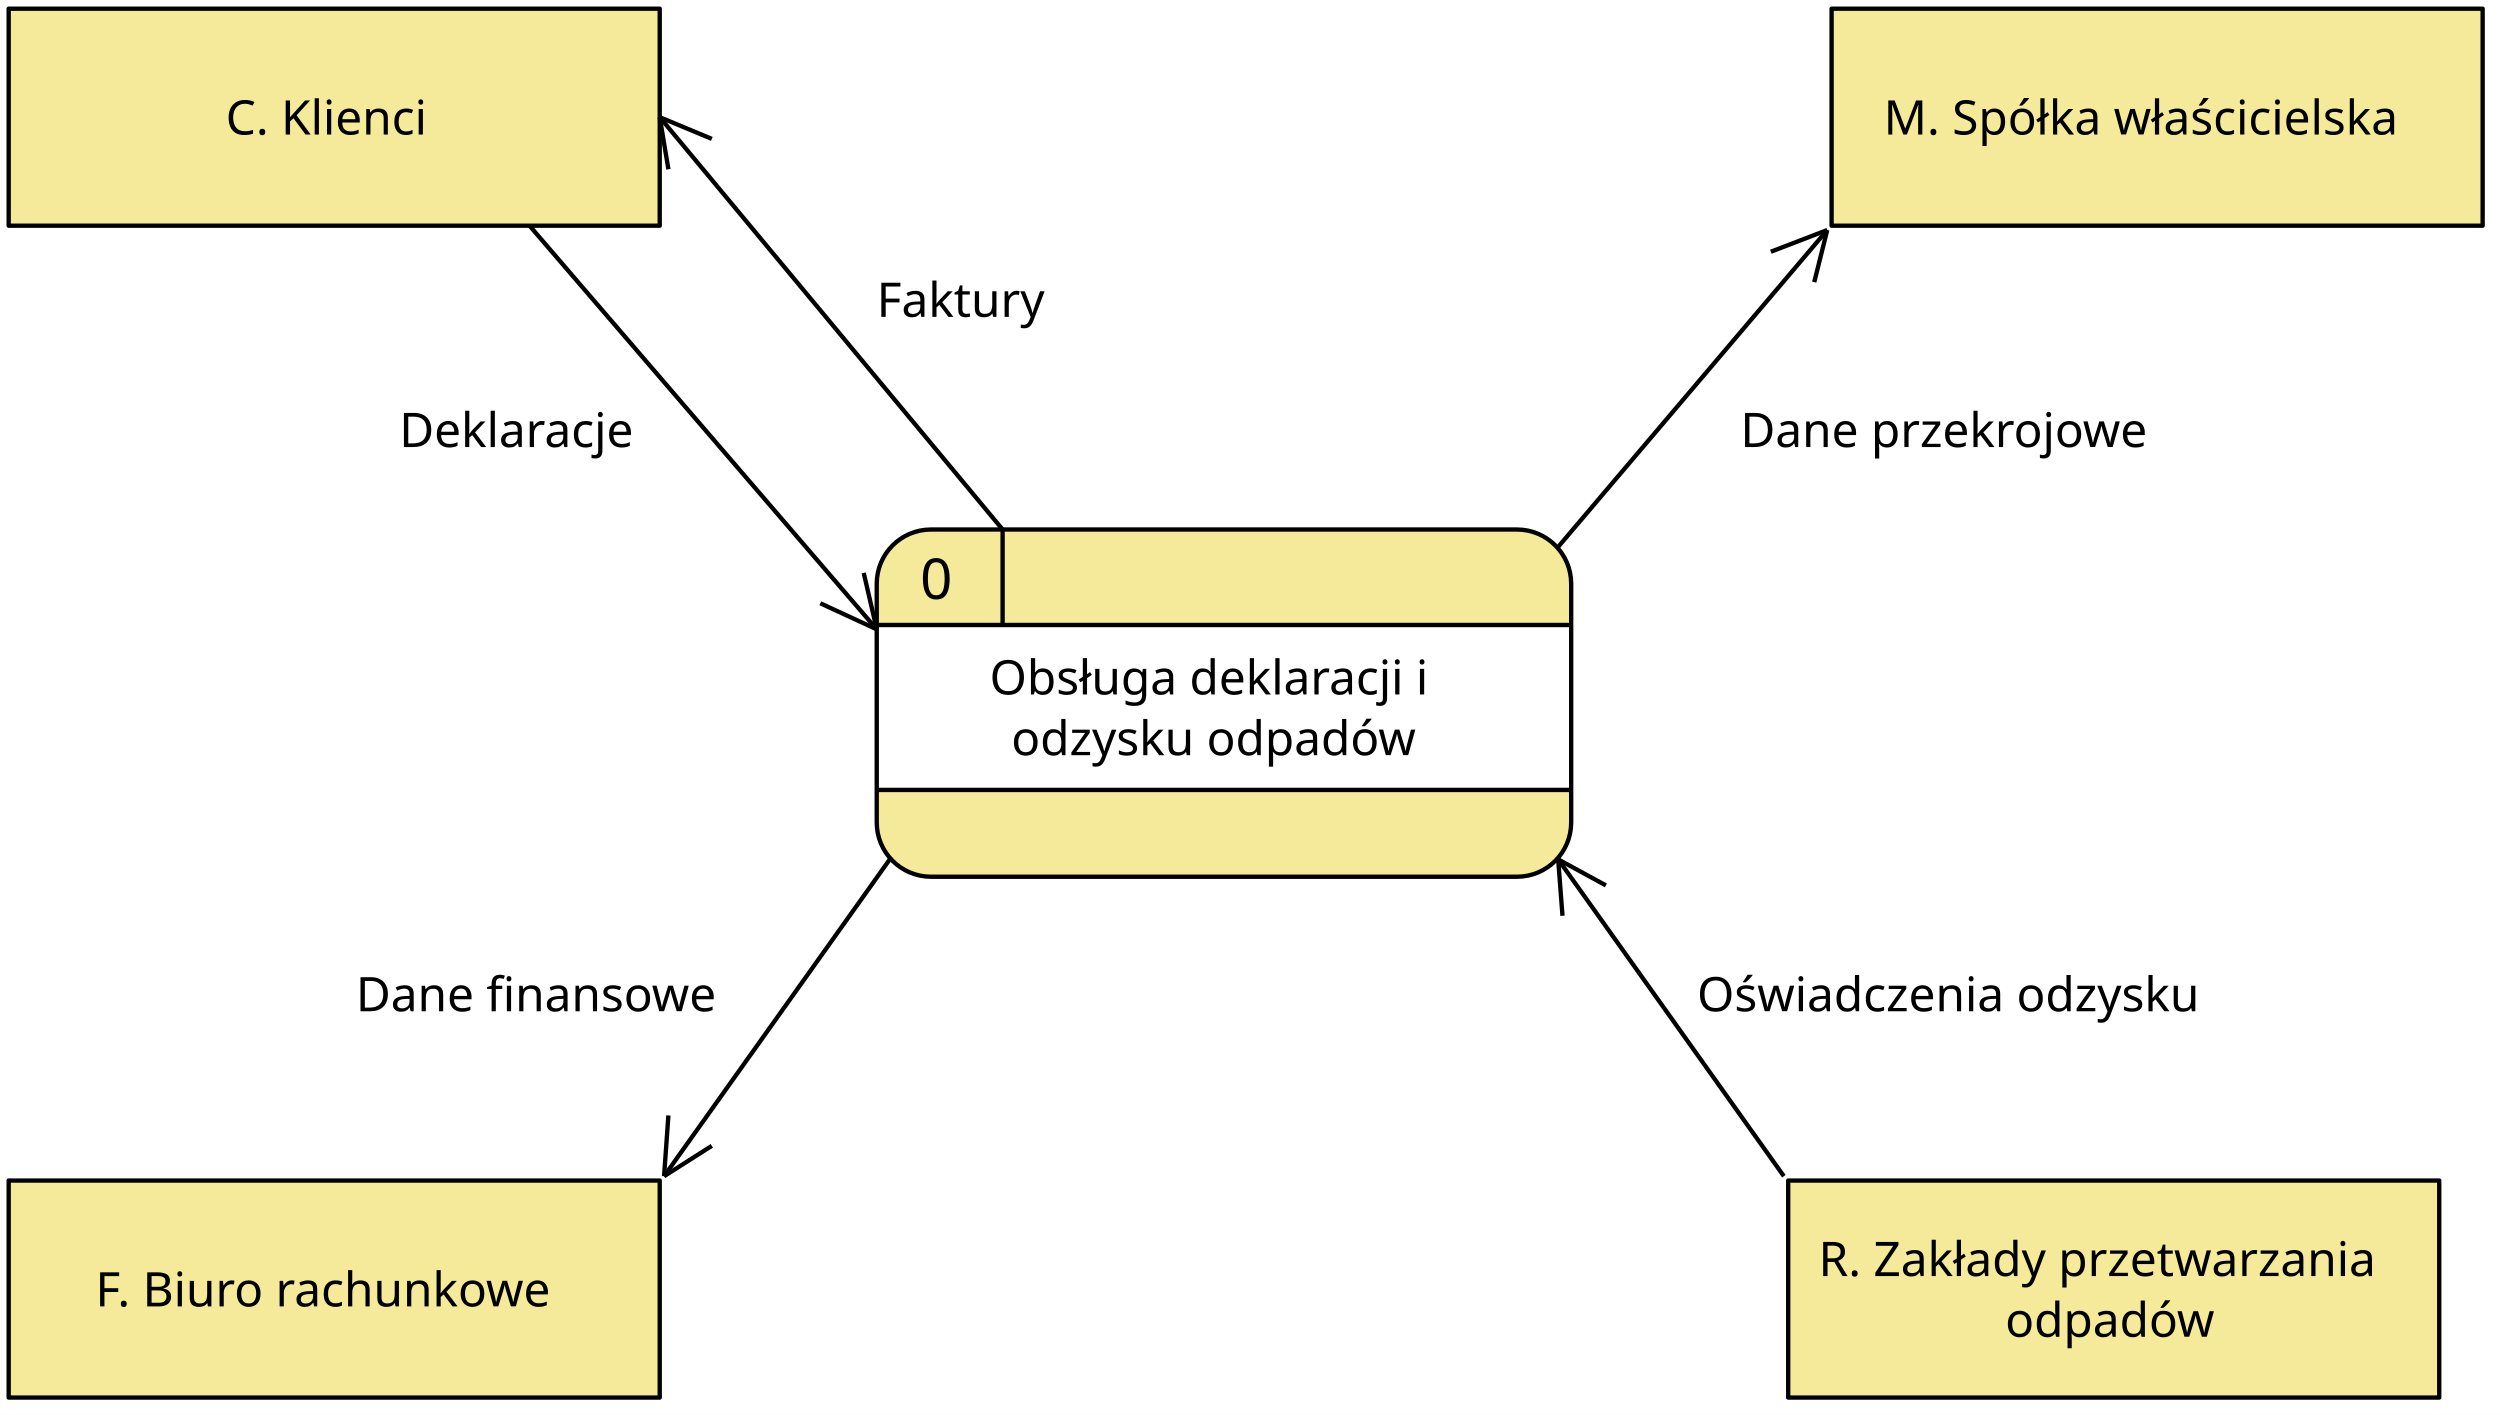
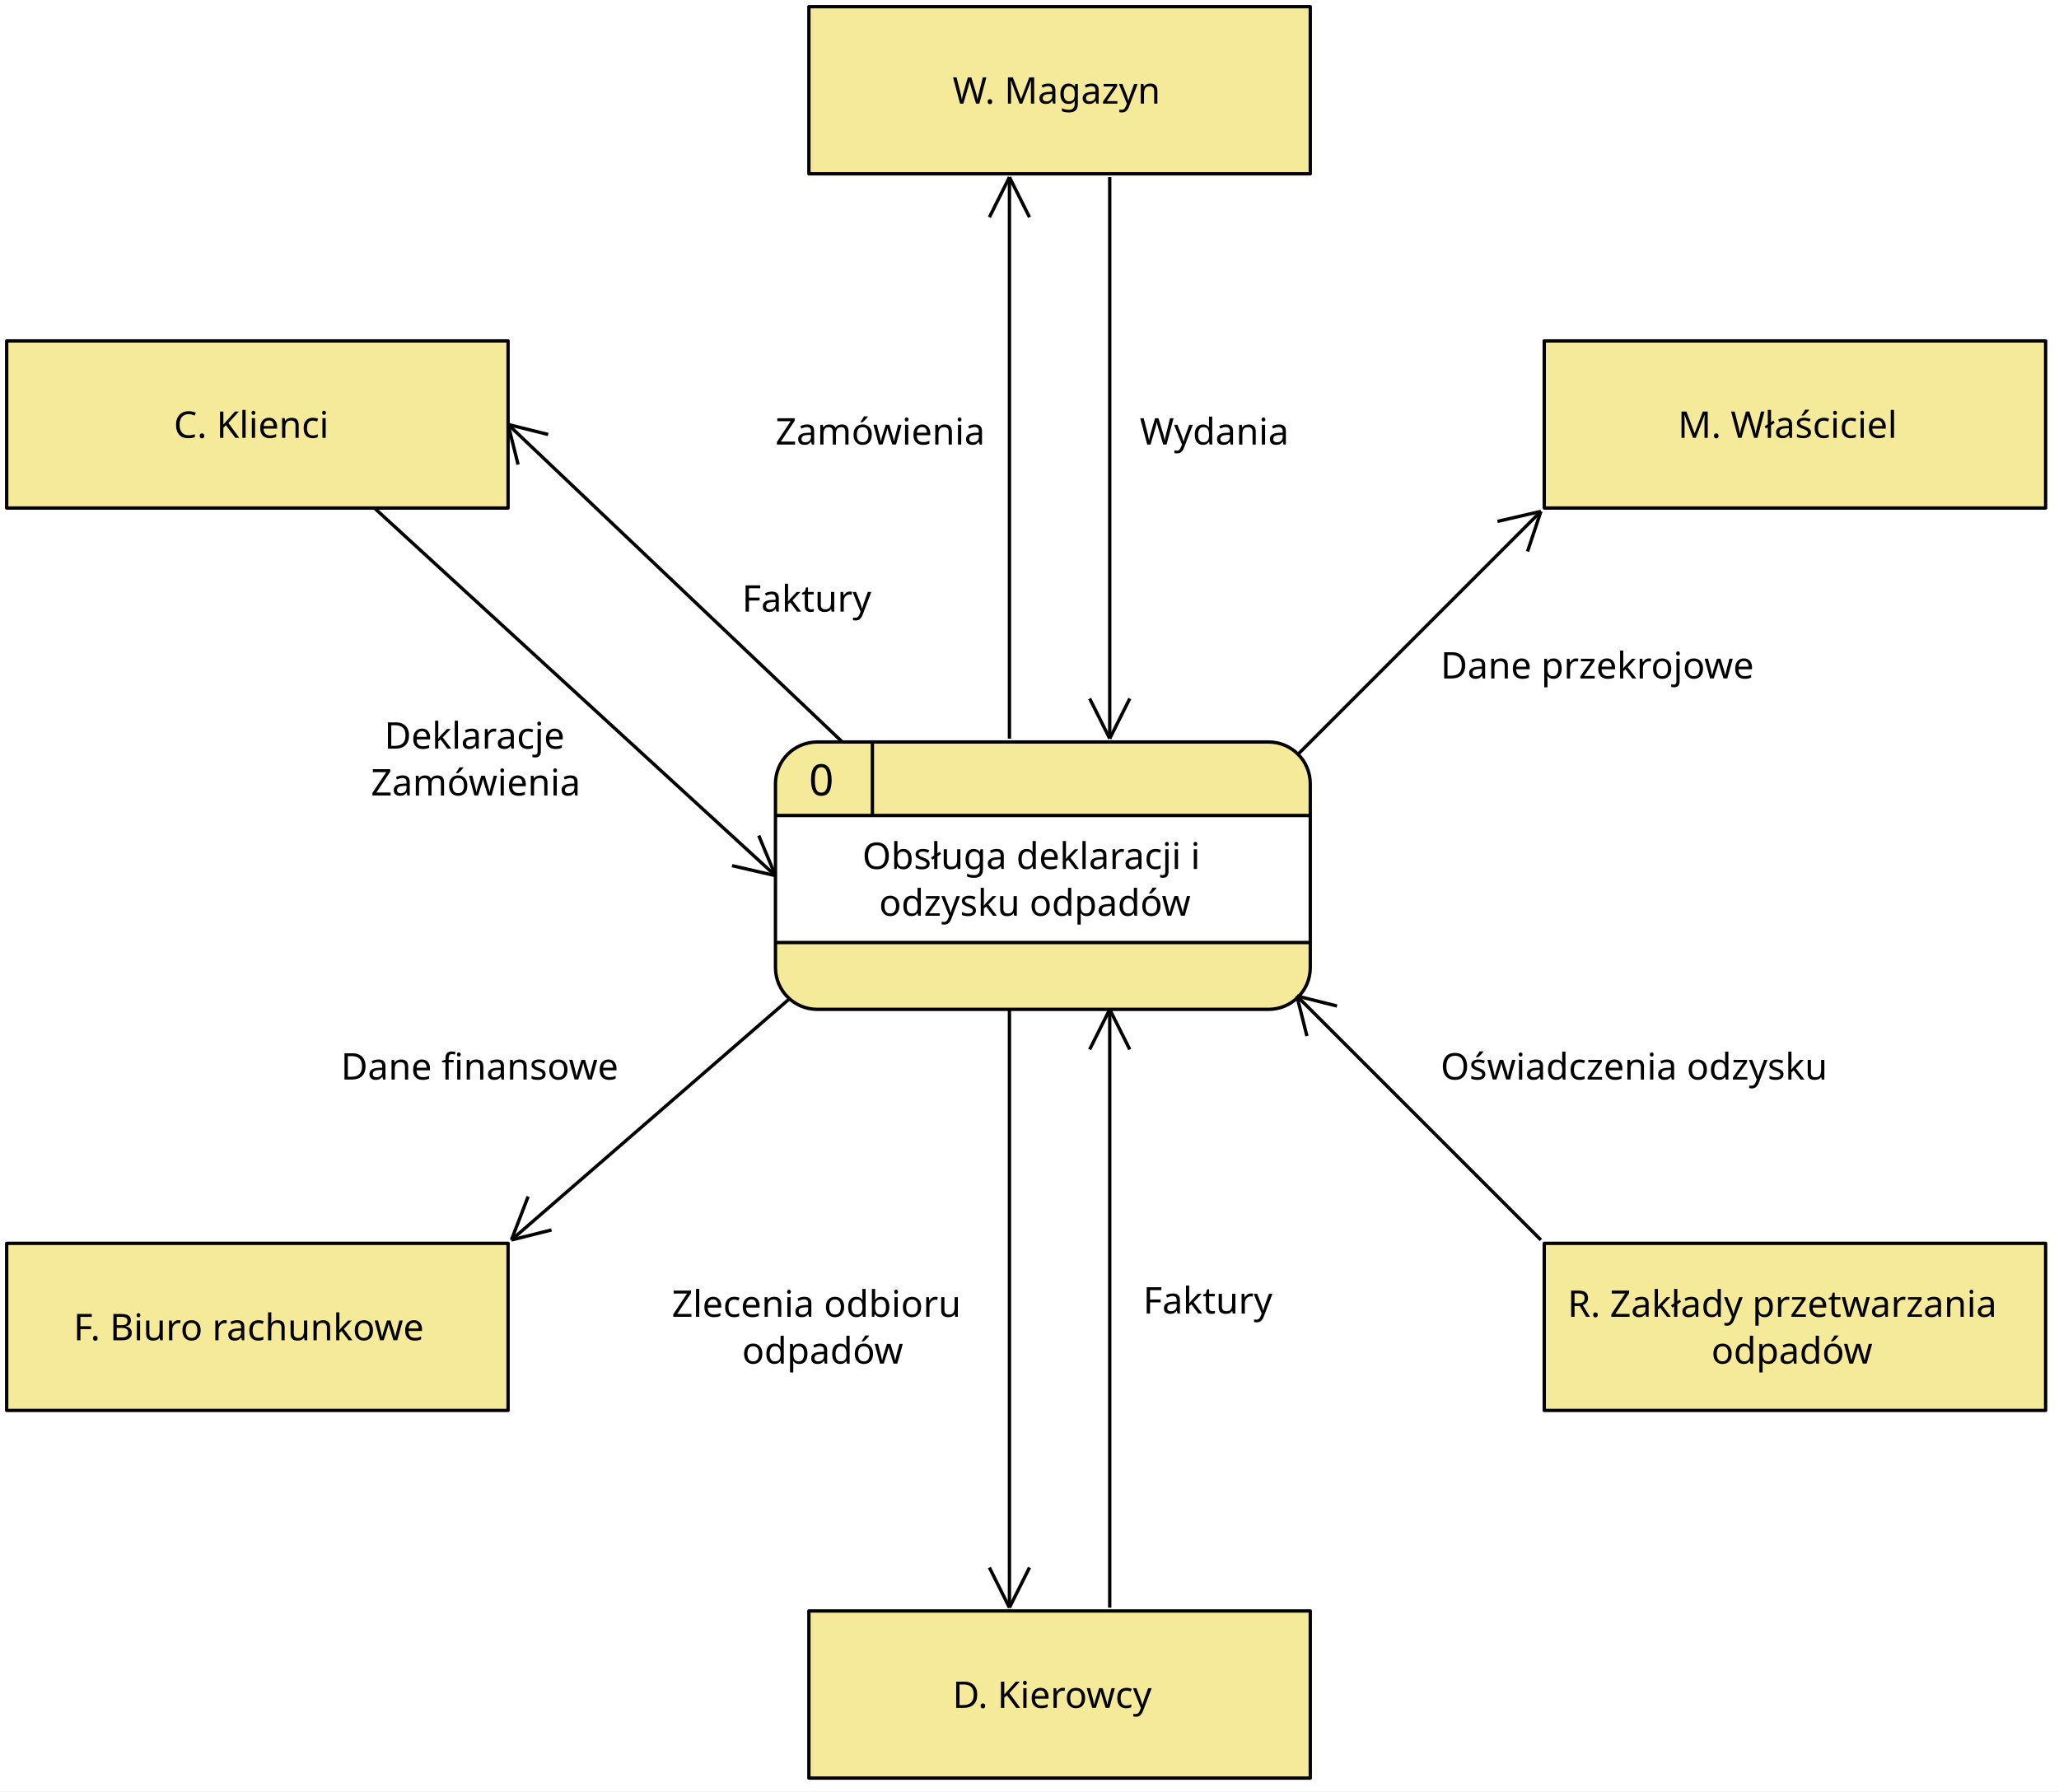
- <svg xmlns="http://www.w3.org/2000/svg" fill-opacity="0" color-rendering="auto" color-interpolation="auto" text-rendering="auto" stroke="rgb(0,0,0)" stroke-linecap="square" width="576" stroke-miterlimit="10" shape-rendering="auto" stroke-opacity="0" fill="rgb(0,0,0)" stroke-dasharray="none" font-weight="normal" stroke-width="1" height="326" font-family="'Dialog'" font-style="normal" stroke-linejoin="miter" font-size="12" stroke-dashoffset="0" image-rendering="auto" id="svg2" version="1.1">
+ <svg xmlns="http://www.w3.org/2000/svg" fill-opacity="0" color-rendering="auto" color-interpolation="auto" text-rendering="auto" stroke="rgb(0,0,0)" stroke-linecap="square" width="616" stroke-miterlimit="10" shape-rendering="auto" stroke-opacity="0" fill="rgb(0,0,0)" stroke-dasharray="none" font-weight="normal" stroke-width="1" height="536" font-family="'Dialog'" font-style="normal" stroke-linejoin="miter" font-size="12" stroke-dashoffset="0" image-rendering="auto" id="svg2" version="1.1">
  <defs id="genericDefs">
    <defs id="defs1">
      <clipPath id="clipPath1" clipPathUnits="userSpaceOnUse">
        <path id="path9" d="M-7 -7 L171 -7 L171 91 L-7 91 L-7 -7 Z" />
      </clipPath>
      <clipPath id="clipPath2" clipPathUnits="userSpaceOnUse">
        <path id="path12" d="M0 0 L160 0 L160 38 L0 38 L0 0 Z" />
      </clipPath>
      <clipPath id="clipPath3" clipPathUnits="userSpaceOnUse">
        <path id="path15" d="M0 0 L131 0 L131 22 L0 22 L0 0 Z" />
      </clipPath>
      <clipPath id="clipPath4" clipPathUnits="userSpaceOnUse">
        <path id="path18" d="M0 0 L29 0 L29 22 L0 22 L0 0 Z" />
      </clipPath>
      <clipPath id="clipPath5" clipPathUnits="userSpaceOnUse">
        <path id="path21" d="M-7 -7 L161 -7 L161 61 L-7 61 L-7 -7 Z" />
      </clipPath>
      <clipPath id="clipPath6" clipPathUnits="userSpaceOnUse">
        <path id="path24" d="M0 0 L150 0 L150 50 L0 50 L0 0 Z" />
      </clipPath>
      <clipPath id="clipPath7" clipPathUnits="userSpaceOnUse">
-         <path id="path27" d="M0 0 L156 0 L156 177 L0 177 L0 0 Z" />
+         <path id="path27" d="M0 0 L104 0 L104 272 L0 272 L0 0 Z" />
      </clipPath>
      <clipPath id="clipPath8" clipPathUnits="userSpaceOnUse">
-         <path id="path30" d="M0 0 L166 0 L166 177 L0 177 L0 0 Z" />
+         <path id="path30" d="M0 0 L104 0 L104 283 L0 283 L0 0 Z" />
      </clipPath>
      <clipPath id="clipPath9" clipPathUnits="userSpaceOnUse">
-         <path id="path33" d="M0 0 L184 0 L184 197 L0 197 L0 0 Z" />
+         <path id="path33" d="M0 0 L224 0 L224 214 L0 214 L0 0 Z" />
      </clipPath>
      <clipPath id="clipPath10" clipPathUnits="userSpaceOnUse">
-         <path id="path36" d="M0 0 L183 0 L183 199 L0 199 L0 0 Z" />
+         <path id="path36" d="M0 0 L177 0 L177 177 L0 177 L0 0 Z" />
      </clipPath>
      <clipPath id="clipPath11" clipPathUnits="userSpaceOnUse">
-         <path id="path39" d="M-60 -14 L120 -14 L120 28 L-60 28 L-60 -14 Z" />
+         <path id="path39" d="M0 0 L187 0 L187 176 L0 176 L0 0 Z" />
      </clipPath>
      <clipPath id="clipPath12" clipPathUnits="userSpaceOnUse">
-         <path id="path42" d="M-76 -14 L152 -14 L152 28 L-76 28 L-76 -14 Z" />
+         <path id="path42" d="M0 0 L204 0 L204 199 L0 199 L0 0 Z" />
      </clipPath>
      <clipPath id="clipPath13" clipPathUnits="userSpaceOnUse">
-         <path id="path45" d="M-105 -14 L210 -14 L210 28 L-105 28 L-105 -14 Z" />
+         <path id="path45" d="M-60 -14 L120 -14 L120 28 L-60 28 L-60 -14 Z" />
      </clipPath>
      <clipPath id="clipPath14" clipPathUnits="userSpaceOnUse">
-         <path id="path48" d="M-118 -14 L236 -14 L236 28 L-118 28 L-118 -14 Z" />
+         <path id="path48" d="M-105 -14 L210 -14 L210 28 L-105 28 L-105 -14 Z" />
      </clipPath>
      <clipPath id="clipPath15" clipPathUnits="userSpaceOnUse">
-         <path id="path51" d="M-142 -14 L284 -14 L284 28 L-142 28 L-142 -14 Z" />
+         <path id="path51" d="M-118 -14 L236 -14 L236 28 L-118 28 L-118 -14 Z" />
+       </clipPath>
+       <clipPath id="clipPath16" clipPathUnits="userSpaceOnUse">
+         <path id="path54" d="M-142 -14 L284 -14 L284 28 L-142 28 L-142 -14 Z" />
+       </clipPath>
+       <clipPath id="clipPath17" clipPathUnits="userSpaceOnUse">
+         <path id="path57" d="M-123 -50 L246 -50 L246 100 L-123 100 L-123 -50 Z" />
+       </clipPath>
+       <clipPath id="clipPath18" clipPathUnits="userSpaceOnUse">
+         <path id="path60" d="M-65 -14 L130 -14 L130 28 L-65 28 L-65 -14 Z" />
+       </clipPath>
+       <clipPath id="clipPath19" clipPathUnits="userSpaceOnUse">
+         <path id="path63" d="M-110 -50 L220 -50 L220 100 L-110 100 L-110 -50 Z" />
+       </clipPath>
+       <clipPath id="clipPath20" clipPathUnits="userSpaceOnUse">
+         <path id="path66" d="M-84 -14 L168 -14 L168 28 L-84 28 L-84 -14 Z" />
      </clipPath>
    </defs>
  </defs>
-   <g style="fill:#ffffff;fill-opacity:1;stroke:#ffffff;stroke-opacity:1;text-rendering:geometricPrecision" id="g53">
-     <rect style="stroke:none" id="rect55" y="0" height="326" width="576" x="0" />
-   </g>
-   <g style="font-size:11px;font-family:sans-serif;fill:#f4ea9a;fill-opacity:1;stroke:#f4ea9a;stroke-opacity:1;text-rendering:geometricPrecision" id="g57" transform="translate(202,122)" font-size="11">
-     <rect style="stroke:none" id="rect59" height="80" ry="12.5" rx="12.5" width="160" clip-path="url(#clipPath1)" y="0" x="0" />
-     <rect style="fill:#ffffff;stroke:none" id="rect61" height="38" width="160" clip-path="url(#clipPath1)" y="22" x="0" />
-   </g>
-   <g style="font-size:11px;font-family:sans-serif;fill:#000000;fill-opacity:1;stroke:#000000;stroke-linecap:butt;stroke-linejoin:round;stroke-miterlimit:0;stroke-opacity:1;text-rendering:geometricPrecision" id="g63" stroke-miterlimit="0" transform="translate(202,122)" font-size="11">
-     <rect style="fill:none" id="rect65" height="80" ry="12.5" rx="12.5" width="160" clip-path="url(#clipPath1)" y="0" x="0" />
-     <line style="fill:none" id="line67" y1="0" x2="29" clip-path="url(#clipPath1)" x1="29" y2="22" />
-     <line style="fill:none" id="line69" y1="22" x2="160" clip-path="url(#clipPath1)" x1="0" y2="22" />
-     <line style="fill:none" id="line71" y1="60" x2="160" clip-path="url(#clipPath1)" x1="0" y2="60" />
-   </g>
-   <g style="font-size:11px;font-family:sans-serif;fill:#000000;fill-opacity:1;stroke:#000000;stroke-opacity:1;text-rendering:geometricPrecision" id="g73" transform="translate(202,144)" font-size="11">
-     <text style="stroke:none" id="text75" clip-path="url(#clipPath2)" y="16" xml:space="preserve" x="26">Obsługa deklaracji i</text>
-     <text style="stroke:none" id="text77" clip-path="url(#clipPath2)" y="30" xml:space="preserve" x="31">odzysku odpadów</text>
-   </g>
-   <g style="font-size:13px;font-family:'Lucida Grande';fill:#000000;fill-opacity:1;stroke:#000000;stroke-opacity:1;text-rendering:geometricPrecision" id="g79" transform="translate(202,122)" font-size="13">
-     <text style="stroke:none" id="text81" clip-path="url(#clipPath4)" y="16" xml:space="preserve" x="10">0</text>
-   </g>
-   <g style="font-size:11px;font-family:sans-serif;fill:#f4ea9a;fill-opacity:1;stroke:#f4ea9a;stroke-opacity:1;text-rendering:geometricPrecision" id="g83" transform="translate(2,2)" font-size="11">
-     <rect style="stroke:none" id="rect85" clip-path="url(#clipPath5)" y="0" height="50" width="150" x="0" />
-   </g>
-   <g style="font-size:11px;font-family:sans-serif;fill:#000000;fill-opacity:1;stroke:#000000;stroke-linecap:butt;stroke-linejoin:round;stroke-miterlimit:0;stroke-opacity:1;text-rendering:geometricPrecision" id="g87" stroke-miterlimit="0" transform="translate(2,2)" font-size="11">
-     <rect style="fill:none" id="rect89" clip-path="url(#clipPath5)" y="0" height="50" width="150" x="0" />
-   </g>
-   <g style="font-size:11px;font-family:sans-serif;fill:#000000;fill-opacity:1;stroke:#000000;stroke-opacity:1;text-rendering:geometricPrecision" id="g91" transform="translate(2,2)" font-size="11">
-     <text style="stroke:none" id="text93" clip-path="url(#clipPath6)" y="29" xml:space="preserve" x="50">C. Klienci</text>
-   </g>
-   <g style="font-size:11px;font-family:sans-serif;fill:#f4ea9a;fill-opacity:1;stroke:#f4ea9a;stroke-opacity:1;text-rendering:geometricPrecision" id="g95" transform="translate(2,272)" font-size="11">
-     <rect style="stroke:none" id="rect97" clip-path="url(#clipPath5)" y="0" height="50" width="150" x="0" />
-   </g>
-   <g style="font-size:11px;font-family:sans-serif;fill:#000000;fill-opacity:1;stroke:#000000;stroke-linecap:butt;stroke-linejoin:round;stroke-miterlimit:0;stroke-opacity:1;text-rendering:geometricPrecision" id="g99" stroke-miterlimit="0" transform="translate(2,272)" font-size="11">
-     <rect style="fill:none" id="rect101" clip-path="url(#clipPath5)" y="0" height="50" width="150" x="0" />
-   </g>
-   <g style="font-size:11px;font-family:sans-serif;fill:#000000;fill-opacity:1;stroke:#000000;stroke-opacity:1;text-rendering:geometricPrecision" id="g103" transform="translate(2,272)" font-size="11">
-     <text style="stroke:none" id="text105" clip-path="url(#clipPath6)" y="29" xml:space="preserve" x="20">F. Biuro rachunkowe</text>
-   </g>
-   <g style="font-size:11px;font-family:sans-serif;fill:#f4ea9a;fill-opacity:1;stroke:#f4ea9a;stroke-opacity:1;text-rendering:geometricPrecision" id="g107" transform="translate(412,272)" font-size="11">
-     <rect style="stroke:none" id="rect109" clip-path="url(#clipPath5)" y="0" height="50" width="150" x="0" />
-   </g>
-   <g style="font-size:11px;font-family:sans-serif;fill:#000000;fill-opacity:1;stroke:#000000;stroke-linecap:butt;stroke-linejoin:round;stroke-miterlimit:0;stroke-opacity:1;text-rendering:geometricPrecision" id="g111" stroke-miterlimit="0" transform="translate(412,272)" font-size="11">
-     <rect style="fill:none" id="rect113" clip-path="url(#clipPath5)" y="0" height="50" width="150" x="0" />
-   </g>
-   <g style="font-size:11px;font-family:sans-serif;fill:#000000;fill-opacity:1;stroke:#000000;stroke-opacity:1;text-rendering:geometricPrecision" id="g115" transform="translate(412,272)" font-size="11">
-     <text style="stroke:none" id="text117" clip-path="url(#clipPath6)" y="22" xml:space="preserve" x="7">R. Zakłady przetwarzania</text>
-     <text style="stroke:none" id="text119" clip-path="url(#clipPath6)" y="36" xml:space="preserve" x="50">odpadów</text>
-   </g>
-   <g style="font-size:11px;font-family:sans-serif;fill:#f4ea9a;fill-opacity:1;stroke:#f4ea9a;stroke-opacity:1;text-rendering:geometricPrecision" id="g121" transform="translate(422,2)" font-size="11">
-     <rect style="stroke:none" id="rect123" clip-path="url(#clipPath5)" y="0" height="50" width="150" x="0" />
-   </g>
-   <g style="font-size:11px;font-family:sans-serif;fill:#000000;fill-opacity:1;stroke:#000000;stroke-linecap:butt;stroke-linejoin:round;stroke-miterlimit:0;stroke-opacity:1;text-rendering:geometricPrecision" id="g125" stroke-miterlimit="0" transform="translate(422,2)" font-size="11">
-     <rect style="fill:none" id="rect127" clip-path="url(#clipPath5)" y="0" height="50" width="150" x="0" />
-   </g>
-   <g style="font-size:11px;font-family:sans-serif;fill:#000000;fill-opacity:1;stroke:#000000;stroke-opacity:1;text-rendering:geometricPrecision" id="g129" transform="translate(422,2)" font-size="11">
-     <text style="stroke:none" id="text131" clip-path="url(#clipPath6)" y="29" xml:space="preserve" x="12">M. Spółka właścicielska</text>
-   </g>
-   <g style="font-size:11px;font-family:sans-serif;fill:#000000;fill-opacity:1;stroke:#000000;stroke-linecap:butt;stroke-linejoin:round;stroke-opacity:1;text-rendering:geometricPrecision" id="g133" transform="translate(309,148)" font-size="11">
-     <line style="fill:none" id="line135" y1="123" x2="50" clip-path="url(#clipPath7)" x1="102" y2="50" />
-     <line style="fill:none" id="line137" y1="50" x2="51" clip-path="url(#clipPath7)" x1="50" y2="63" />
-     <line style="fill:none" id="line139" y1="50" x2="61" clip-path="url(#clipPath7)" x1="50" y2="56" />
-   </g>
-   <g style="font-size:11px;font-family:sans-serif;fill:#000000;fill-opacity:1;stroke:#000000;stroke-linecap:butt;stroke-linejoin:round;stroke-opacity:1;text-rendering:geometricPrecision" id="g141" transform="translate(309,3)" font-size="11">
-     <line style="fill:none" id="line143" y1="123" x2="112" clip-path="url(#clipPath8)" x1="50" y2="50" />
-     <line style="fill:none" id="line145" y1="50" x2="99" clip-path="url(#clipPath8)" x1="112" y2="55" />
-     <line style="fill:none" id="line147" y1="50" x2="109" clip-path="url(#clipPath8)" x1="112" y2="62" />
-   </g>
-   <g style="font-size:11px;font-family:sans-serif;fill:#000000;fill-opacity:1;stroke:#000000;stroke-linecap:butt;stroke-linejoin:round;stroke-opacity:1;text-rendering:geometricPrecision" id="g149" transform="translate(103,148)" font-size="11">
-     <line style="fill:none" id="line151" y1="50" x2="50" clip-path="url(#clipPath7)" x1="102" y2="123" />
-     <line style="fill:none" id="line153" y1="123" x2="61" clip-path="url(#clipPath7)" x1="50" y2="116" />
-     <line style="fill:none" id="line155" y1="123" x2="51" clip-path="url(#clipPath7)" x1="50" y2="109" />
-   </g>
-   <g style="font-size:11px;font-family:sans-serif;fill:#000000;fill-opacity:1;stroke:#000000;stroke-linecap:butt;stroke-linejoin:round;stroke-opacity:1;text-rendering:geometricPrecision" id="g157" transform="translate(72,2)" font-size="11">
-     <line style="fill:none" id="line159" y1="50" x2="130" clip-path="url(#clipPath9)" x1="50" y2="143" />
-     <line style="fill:none" id="line161" y1="143" x2="127" clip-path="url(#clipPath9)" x1="130" y2="130" />
-     <line style="fill:none" id="line163" y1="143" x2="117" clip-path="url(#clipPath9)" x1="130" y2="137" />
-   </g>
-   <g style="font-size:11px;font-family:sans-serif;fill:#000000;fill-opacity:1;stroke:#000000;stroke-linecap:butt;stroke-linejoin:round;stroke-opacity:1;text-rendering:geometricPrecision" id="g165" transform="translate(102,-23)" font-size="11">
-     <line style="fill:none" id="line167" y1="145" x2="50" clip-path="url(#clipPath10)" x1="129" y2="50" />
-     <line style="fill:none" id="line169" y1="50" x2="52" clip-path="url(#clipPath10)" x1="50" y2="62" />
-     <line style="fill:none" id="line171" y1="50" x2="62" clip-path="url(#clipPath10)" x1="50" y2="55" />
-   </g>
-   <g style="font-size:11px;font-family:sans-serif;fill:#000000;fill-opacity:1;stroke:#000000;stroke-opacity:1;text-rendering:geometricPrecision" id="g173" transform="translate(192,62)" font-size="11">
-     <text style="stroke:none" id="text175" clip-path="url(#clipPath11)" y="11" xml:space="preserve" x="10">Faktury</text>
-   </g>
-   <g style="font-size:11px;font-family:sans-serif;fill:#000000;fill-opacity:1;stroke:#000000;stroke-opacity:1;text-rendering:geometricPrecision" id="g177" transform="translate(82,92)" font-size="11">
-     <text style="stroke:none" id="text179" clip-path="url(#clipPath12)" y="11" xml:space="preserve" x="10">Deklaracje</text>
-   </g>
-   <g style="font-size:11px;font-family:sans-serif;fill:#000000;fill-opacity:1;stroke:#000000;stroke-opacity:1;text-rendering:geometricPrecision" id="g181" transform="translate(72,222)" font-size="11">
-     <text style="stroke:none" id="text183" clip-path="url(#clipPath13)" y="11" xml:space="preserve" x="10">Dane finansowe</text>
-   </g>
-   <g style="font-size:11px;font-family:sans-serif;fill:#000000;fill-opacity:1;stroke:#000000;stroke-opacity:1;text-rendering:geometricPrecision" id="g185" transform="translate(392,92)" font-size="11">
-     <text style="stroke:none" id="text187" clip-path="url(#clipPath14)" y="11" xml:space="preserve" x="9">Dane przekrojowe</text>
-   </g>
-   <g style="font-size:11px;font-family:sans-serif;fill:#000000;fill-opacity:1;stroke:#000000;stroke-opacity:1;text-rendering:geometricPrecision" id="g189" transform="translate(382,222)" font-size="11">
-     <text style="stroke:none" id="text191" clip-path="url(#clipPath15)" y="11" xml:space="preserve" x="9">Oświadczenia odzysku</text>
+   <g style="fill:#ffffff;fill-opacity:1;stroke:#ffffff;stroke-opacity:1;text-rendering:geometricPrecision" id="g68">
+     <rect style="stroke:none" id="rect70" y="0" height="536" width="616" x="0" />
+   </g>
+   <g style="font-size:11px;font-family:sans-serif;fill:#f4ea9a;fill-opacity:1;stroke:#f4ea9a;stroke-opacity:1;text-rendering:geometricPrecision" id="g72" transform="translate(232,222)" font-size="11">
+     <rect style="stroke:none" id="rect74" height="80" ry="12.5" rx="12.5" width="160" clip-path="url(#clipPath1)" y="0" x="0" />
+     <rect style="fill:#ffffff;stroke:none" id="rect76" height="38" width="160" clip-path="url(#clipPath1)" y="22" x="0" />
+   </g>
+   <g style="font-size:11px;font-family:sans-serif;fill:#000000;fill-opacity:1;stroke:#000000;stroke-linecap:butt;stroke-linejoin:round;stroke-miterlimit:0;stroke-opacity:1;text-rendering:geometricPrecision" id="g78" stroke-miterlimit="0" transform="translate(232,222)" font-size="11">
+     <rect style="fill:none" id="rect80" height="80" ry="12.5" rx="12.5" width="160" clip-path="url(#clipPath1)" y="0" x="0" />
+     <line style="fill:none" id="line82" y1="0" x2="29" clip-path="url(#clipPath1)" x1="29" y2="22" />
+     <line style="fill:none" id="line84" y1="22" x2="160" clip-path="url(#clipPath1)" x1="0" y2="22" />
+     <line style="fill:none" id="line86" y1="60" x2="160" clip-path="url(#clipPath1)" x1="0" y2="60" />
+   </g>
+   <g style="font-size:11px;font-family:sans-serif;fill:#000000;fill-opacity:1;stroke:#000000;stroke-opacity:1;text-rendering:geometricPrecision" id="g88" transform="translate(232,244)" font-size="11">
+     <text style="stroke:none" id="text90" clip-path="url(#clipPath2)" y="16" xml:space="preserve" x="26">Obsługa deklaracji i</text>
+     <text style="stroke:none" id="text92" clip-path="url(#clipPath2)" y="30" xml:space="preserve" x="31">odzysku odpadów</text>
+   </g>
+   <g style="font-size:13px;font-family:'Lucida Grande';fill:#000000;fill-opacity:1;stroke:#000000;stroke-opacity:1;text-rendering:geometricPrecision" id="g94" transform="translate(232,222)" font-size="13">
+     <text style="stroke:none" id="text96" clip-path="url(#clipPath4)" y="16" xml:space="preserve" x="10">0</text>
+   </g>
+   <g style="font-size:11px;font-family:sans-serif;fill:#f4ea9a;fill-opacity:1;stroke:#f4ea9a;stroke-opacity:1;text-rendering:geometricPrecision" id="g98" transform="translate(2,102)" font-size="11">
+     <rect style="stroke:none" id="rect100" clip-path="url(#clipPath5)" y="0" height="50" width="150" x="0" />
+   </g>
+   <g style="font-size:11px;font-family:sans-serif;fill:#000000;fill-opacity:1;stroke:#000000;stroke-linecap:butt;stroke-linejoin:round;stroke-miterlimit:0;stroke-opacity:1;text-rendering:geometricPrecision" id="g102" stroke-miterlimit="0" transform="translate(2,102)" font-size="11">
+     <rect style="fill:none" id="rect104" clip-path="url(#clipPath5)" y="0" height="50" width="150" x="0" />
+   </g>
+   <g style="font-size:11px;font-family:sans-serif;fill:#000000;fill-opacity:1;stroke:#000000;stroke-opacity:1;text-rendering:geometricPrecision" id="g106" transform="translate(2,102)" font-size="11">
+     <text style="stroke:none" id="text108" clip-path="url(#clipPath6)" y="29" xml:space="preserve" x="50">C. Klienci</text>
+   </g>
+   <g style="font-size:11px;font-family:sans-serif;fill:#f4ea9a;fill-opacity:1;stroke:#f4ea9a;stroke-opacity:1;text-rendering:geometricPrecision" id="g110" transform="translate(2,372)" font-size="11">
+     <rect style="stroke:none" id="rect112" clip-path="url(#clipPath5)" y="0" height="50" width="150" x="0" />
+   </g>
+   <g style="font-size:11px;font-family:sans-serif;fill:#000000;fill-opacity:1;stroke:#000000;stroke-linecap:butt;stroke-linejoin:round;stroke-miterlimit:0;stroke-opacity:1;text-rendering:geometricPrecision" id="g114" stroke-miterlimit="0" transform="translate(2,372)" font-size="11">
+     <rect style="fill:none" id="rect116" clip-path="url(#clipPath5)" y="0" height="50" width="150" x="0" />
+   </g>
+   <g style="font-size:11px;font-family:sans-serif;fill:#000000;fill-opacity:1;stroke:#000000;stroke-opacity:1;text-rendering:geometricPrecision" id="g118" transform="translate(2,372)" font-size="11">
+     <text style="stroke:none" id="text120" clip-path="url(#clipPath6)" y="29" xml:space="preserve" x="20">F. Biuro rachunkowe</text>
+   </g>
+   <g style="font-size:11px;font-family:sans-serif;fill:#f4ea9a;fill-opacity:1;stroke:#f4ea9a;stroke-opacity:1;text-rendering:geometricPrecision" id="g122" transform="translate(462,372)" font-size="11">
+     <rect style="stroke:none" id="rect124" clip-path="url(#clipPath5)" y="0" height="50" width="150" x="0" />
+   </g>
+   <g style="font-size:11px;font-family:sans-serif;fill:#000000;fill-opacity:1;stroke:#000000;stroke-linecap:butt;stroke-linejoin:round;stroke-miterlimit:0;stroke-opacity:1;text-rendering:geometricPrecision" id="g126" stroke-miterlimit="0" transform="translate(462,372)" font-size="11">
+     <rect style="fill:none" id="rect128" clip-path="url(#clipPath5)" y="0" height="50" width="150" x="0" />
+   </g>
+   <g style="font-size:11px;font-family:sans-serif;fill:#000000;fill-opacity:1;stroke:#000000;stroke-opacity:1;text-rendering:geometricPrecision" id="g130" transform="translate(462,372)" font-size="11">
+     <text style="stroke:none" id="text132" clip-path="url(#clipPath6)" y="22" xml:space="preserve" x="7">R. Zakłady przetwarzania</text>
+     <text style="stroke:none" id="text134" clip-path="url(#clipPath6)" y="36" xml:space="preserve" x="50">odpadów</text>
+   </g>
+   <g style="font-size:11px;font-family:sans-serif;fill:#f4ea9a;fill-opacity:1;stroke:#f4ea9a;stroke-opacity:1;text-rendering:geometricPrecision" id="g136" transform="translate(462,102)" font-size="11">
+     <rect style="stroke:none" id="rect138" clip-path="url(#clipPath5)" y="0" height="50" width="150" x="0" />
+   </g>
+   <g style="font-size:11px;font-family:sans-serif;fill:#000000;fill-opacity:1;stroke:#000000;stroke-linecap:butt;stroke-linejoin:round;stroke-miterlimit:0;stroke-opacity:1;text-rendering:geometricPrecision" id="g140" stroke-miterlimit="0" transform="translate(462,102)" font-size="11">
+     <rect style="fill:none" id="rect142" clip-path="url(#clipPath5)" y="0" height="50" width="150" x="0" />
+   </g>
+   <g style="font-size:11px;font-family:sans-serif;fill:#000000;fill-opacity:1;stroke:#000000;stroke-opacity:1;text-rendering:geometricPrecision" id="g144" transform="translate(462,102)" font-size="11">
+     <text style="stroke:none" id="text146" clip-path="url(#clipPath6)" y="29" xml:space="preserve" x="40">M. Właściciel</text>
+   </g>
+   <g style="font-size:11px;font-family:sans-serif;fill:#f4ea9a;fill-opacity:1;stroke:#f4ea9a;stroke-opacity:1;text-rendering:geometricPrecision" id="g148" transform="translate(242,2)" font-size="11">
+     <rect style="stroke:none" id="rect150" clip-path="url(#clipPath5)" y="0" height="50" width="150" x="0" />
+   </g>
+   <g style="font-size:11px;font-family:sans-serif;fill:#000000;fill-opacity:1;stroke:#000000;stroke-linecap:butt;stroke-linejoin:round;stroke-miterlimit:0;stroke-opacity:1;text-rendering:geometricPrecision" id="g152" stroke-miterlimit="0" transform="translate(242,2)" font-size="11">
+     <rect style="fill:none" id="rect154" clip-path="url(#clipPath5)" y="0" height="50" width="150" x="0" />
+   </g>
+   <g style="font-size:11px;font-family:sans-serif;fill:#000000;fill-opacity:1;stroke:#000000;stroke-opacity:1;text-rendering:geometricPrecision" id="g156" transform="translate(242,2)" font-size="11">
+     <text style="stroke:none" id="text158" clip-path="url(#clipPath6)" y="29" xml:space="preserve" x="43">W. Magazyn</text>
+   </g>
+   <g style="font-size:11px;font-family:sans-serif;fill:#f4ea9a;fill-opacity:1;stroke:#f4ea9a;stroke-opacity:1;text-rendering:geometricPrecision" id="g160" transform="translate(242,482)" font-size="11">
+     <rect style="stroke:none" id="rect162" clip-path="url(#clipPath5)" y="0" height="50" width="150" x="0" />
+   </g>
+   <g style="font-size:11px;font-family:sans-serif;fill:#000000;fill-opacity:1;stroke:#000000;stroke-linecap:butt;stroke-linejoin:round;stroke-miterlimit:0;stroke-opacity:1;text-rendering:geometricPrecision" id="g164" stroke-miterlimit="0" transform="translate(242,482)" font-size="11">
+     <rect style="fill:none" id="rect166" clip-path="url(#clipPath5)" y="0" height="50" width="150" x="0" />
+   </g>
+   <g style="font-size:11px;font-family:sans-serif;fill:#000000;fill-opacity:1;stroke:#000000;stroke-opacity:1;text-rendering:geometricPrecision" id="g168" transform="translate(242,482)" font-size="11">
+     <text style="stroke:none" id="text170" clip-path="url(#clipPath6)" y="29" xml:space="preserve" x="43">D. Kierowcy</text>
+   </g>
+   <g style="font-size:11px;font-family:sans-serif;fill:#000000;fill-opacity:1;stroke:#000000;stroke-linecap:butt;stroke-linejoin:round;stroke-opacity:1;text-rendering:geometricPrecision" id="g172" transform="translate(252,3)" font-size="11">
+     <line style="fill:none" id="line174" y1="218" x2="50" clip-path="url(#clipPath7)" x1="50" y2="50" />
+     <line style="fill:none" id="line176" y1="50" x2="44" clip-path="url(#clipPath7)" x1="50" y2="62" />
+     <line style="fill:none" id="line178" y1="50" x2="56" clip-path="url(#clipPath7)" x1="50" y2="62" />
+   </g>
+   <g style="font-size:11px;font-family:sans-serif;fill:#000000;fill-opacity:1;stroke:#000000;stroke-linecap:butt;stroke-linejoin:round;stroke-opacity:1;text-rendering:geometricPrecision" id="g180" transform="translate(252,252)" font-size="11">
+     <line style="fill:none" id="line182" y1="50" x2="50" clip-path="url(#clipPath8)" x1="50" y2="229" />
+     <line style="fill:none" id="line184" y1="229" x2="56" clip-path="url(#clipPath8)" x1="50" y2="217" />
+     <line style="fill:none" id="line186" y1="229" x2="44" clip-path="url(#clipPath8)" x1="50" y2="217" />
+   </g>
+   <g style="font-size:11px;font-family:sans-serif;fill:#000000;fill-opacity:1;stroke:#000000;stroke-linecap:butt;stroke-linejoin:round;stroke-opacity:1;text-rendering:geometricPrecision" id="g188" transform="translate(282,252)" font-size="11">
+     <line style="fill:none" id="line190" y1="229" x2="50" clip-path="url(#clipPath8)" x1="50" y2="50" />
+     <line style="fill:none" id="line192" y1="50" x2="44" clip-path="url(#clipPath8)" x1="50" y2="62" />
+     <line style="fill:none" id="line194" y1="50" x2="56" clip-path="url(#clipPath8)" x1="50" y2="62" />
+   </g>
+   <g style="font-size:11px;font-family:sans-serif;fill:#000000;fill-opacity:1;stroke:#000000;stroke-linecap:butt;stroke-linejoin:round;stroke-opacity:1;text-rendering:geometricPrecision" id="g196" transform="translate(282,3)" font-size="11">
+     <line style="fill:none" id="line198" y1="50" x2="50" clip-path="url(#clipPath7)" x1="50" y2="218" />
+     <line style="fill:none" id="line200" y1="218" x2="56" clip-path="url(#clipPath7)" x1="50" y2="206" />
+     <line style="fill:none" id="line202" y1="218" x2="44" clip-path="url(#clipPath7)" x1="50" y2="206" />
+   </g>
+   <g style="font-size:11px;font-family:sans-serif;fill:#000000;fill-opacity:1;stroke:#000000;stroke-linecap:butt;stroke-linejoin:round;stroke-opacity:1;text-rendering:geometricPrecision" id="g204" transform="translate(62,102)" font-size="11">
+     <line style="fill:none" id="line206" y1="50" x2="170" clip-path="url(#clipPath9)" x1="50" y2="160" />
+     <line style="fill:none" id="line208" y1="160" x2="165" clip-path="url(#clipPath9)" x1="170" y2="148" />
+     <line style="fill:none" id="line210" y1="160" x2="157" clip-path="url(#clipPath9)" x1="170" y2="157" />
+   </g>
+   <g style="font-size:11px;font-family:sans-serif;fill:#000000;fill-opacity:1;stroke:#000000;stroke-linecap:butt;stroke-linejoin:round;stroke-opacity:1;text-rendering:geometricPrecision" id="g212" transform="translate(338,248)" font-size="11">
+     <line style="fill:none" id="line214" y1="123" x2="50" clip-path="url(#clipPath10)" x1="123" y2="50" />
+     <line style="fill:none" id="line216" y1="50" x2="53" clip-path="url(#clipPath10)" x1="50" y2="62" />
+     <line style="fill:none" id="line218" y1="50" x2="62" clip-path="url(#clipPath10)" x1="50" y2="53" />
+   </g>
+   <g style="font-size:11px;font-family:sans-serif;fill:#000000;fill-opacity:1;stroke:#000000;stroke-linecap:butt;stroke-linejoin:round;stroke-opacity:1;text-rendering:geometricPrecision" id="g220" transform="translate(338,103)" font-size="11">
+     <line style="fill:none" id="line222" y1="123" x2="123" clip-path="url(#clipPath10)" x1="50" y2="50" />
+     <line style="fill:none" id="line224" y1="50" x2="110" clip-path="url(#clipPath10)" x1="123" y2="53" />
+     <line style="fill:none" id="line226" y1="50" x2="119" clip-path="url(#clipPath10)" x1="123" y2="62" />
+   </g>
+   <g style="font-size:11px;font-family:sans-serif;fill:#000000;fill-opacity:1;stroke:#000000;stroke-linecap:butt;stroke-linejoin:round;stroke-opacity:1;text-rendering:geometricPrecision" id="g228" transform="translate(103,249)" font-size="11">
+     <line style="fill:none" id="line230" y1="50" x2="50" clip-path="url(#clipPath11)" x1="133" y2="122" />
+     <line style="fill:none" id="line232" y1="122" x2="62" clip-path="url(#clipPath11)" x1="50" y2="119" />
+     <line style="fill:none" id="line234" y1="122" x2="55" clip-path="url(#clipPath11)" x1="50" y2="109" />
+   </g>
+   <g style="font-size:11px;font-family:sans-serif;fill:#000000;fill-opacity:1;stroke:#000000;stroke-linecap:butt;stroke-linejoin:round;stroke-opacity:1;text-rendering:geometricPrecision" id="g236" transform="translate(102,77)" font-size="11">
+     <line style="fill:none" id="line238" y1="145" x2="50" clip-path="url(#clipPath12)" x1="150" y2="50" />
+     <line style="fill:none" id="line240" y1="50" x2="53" clip-path="url(#clipPath12)" x1="50" y2="62" />
+     <line style="fill:none" id="line242" y1="50" x2="62" clip-path="url(#clipPath12)" x1="50" y2="53" />
+   </g>
+   <g style="font-size:11px;font-family:sans-serif;fill:#000000;fill-opacity:1;stroke:#000000;stroke-opacity:1;text-rendering:geometricPrecision" id="g244" transform="translate(212,172)" font-size="11">
+     <text style="stroke:none" id="text246" clip-path="url(#clipPath13)" y="11" xml:space="preserve" x="10">Faktury</text>
+   </g>
+   <g style="font-size:11px;font-family:sans-serif;fill:#000000;fill-opacity:1;stroke:#000000;stroke-opacity:1;text-rendering:geometricPrecision" id="g248" transform="translate(92,312)" font-size="11">
+     <text style="stroke:none" id="text250" clip-path="url(#clipPath14)" y="11" xml:space="preserve" x="10">Dane finansowe</text>
+   </g>
+   <g style="font-size:11px;font-family:sans-serif;fill:#000000;fill-opacity:1;stroke:#000000;stroke-opacity:1;text-rendering:geometricPrecision" id="g252" transform="translate(422,192)" font-size="11">
+     <text style="stroke:none" id="text254" clip-path="url(#clipPath15)" y="11" xml:space="preserve" x="9">Dane przekrojowe</text>
+   </g>
+   <g style="font-size:11px;font-family:sans-serif;fill:#000000;fill-opacity:1;stroke:#000000;stroke-opacity:1;text-rendering:geometricPrecision" id="g256" transform="translate(422,312)" font-size="11">
+     <text style="stroke:none" id="text258" clip-path="url(#clipPath16)" y="11" xml:space="preserve" x="9">Oświadczenia odzysku</text>
+   </g>
+   <g style="font-size:11px;font-family:sans-serif;fill:#000000;fill-opacity:1;stroke:#000000;stroke-opacity:1;text-rendering:geometricPrecision" id="g260" transform="translate(82,202)" font-size="11">
+     <text style="stroke:none" id="text262" clip-path="url(#clipPath17)" y="22" xml:space="preserve" x="33">Deklaracje</text>
+     <text style="stroke:none" id="text264" clip-path="url(#clipPath17)" y="36" xml:space="preserve" x="29">Zamówienia</text>
+   </g>
+   <g style="font-size:11px;font-family:sans-serif;fill:#000000;fill-opacity:1;stroke:#000000;stroke-opacity:1;text-rendering:geometricPrecision" id="g266" transform="translate(332,122)" font-size="11">
+     <text style="stroke:none" id="text268" clip-path="url(#clipPath18)" y="11" xml:space="preserve" x="9">Wydania</text>
+   </g>
+   <g style="font-size:11px;font-family:sans-serif;fill:#000000;fill-opacity:1;stroke:#000000;stroke-opacity:1;text-rendering:geometricPrecision" id="g270" transform="translate(332,382)" font-size="11">
+     <text style="stroke:none" id="text272" clip-path="url(#clipPath13)" y="11" xml:space="preserve" x="10">Faktury</text>
+   </g>
+   <g style="font-size:11px;font-family:sans-serif;fill:#000000;fill-opacity:1;stroke:#000000;stroke-opacity:1;text-rendering:geometricPrecision" id="g274" transform="translate(192,372)" font-size="11">
+     <text style="stroke:none" id="text276" clip-path="url(#clipPath19)" y="22" xml:space="preserve" x="9">Zlecenia odbioru</text>
+     <text style="stroke:none" id="text278" clip-path="url(#clipPath19)" y="36" xml:space="preserve" x="30">odpadów</text>
+   </g>
+   <g style="font-size:11px;font-family:sans-serif;fill:#000000;fill-opacity:1;stroke:#000000;stroke-opacity:1;text-rendering:geometricPrecision" id="g280" transform="translate(222,122)" font-size="11">
+     <text style="stroke:none" id="text282" clip-path="url(#clipPath20)" y="11" xml:space="preserve" x="10">Zamówienia</text>
  </g>
</svg>
